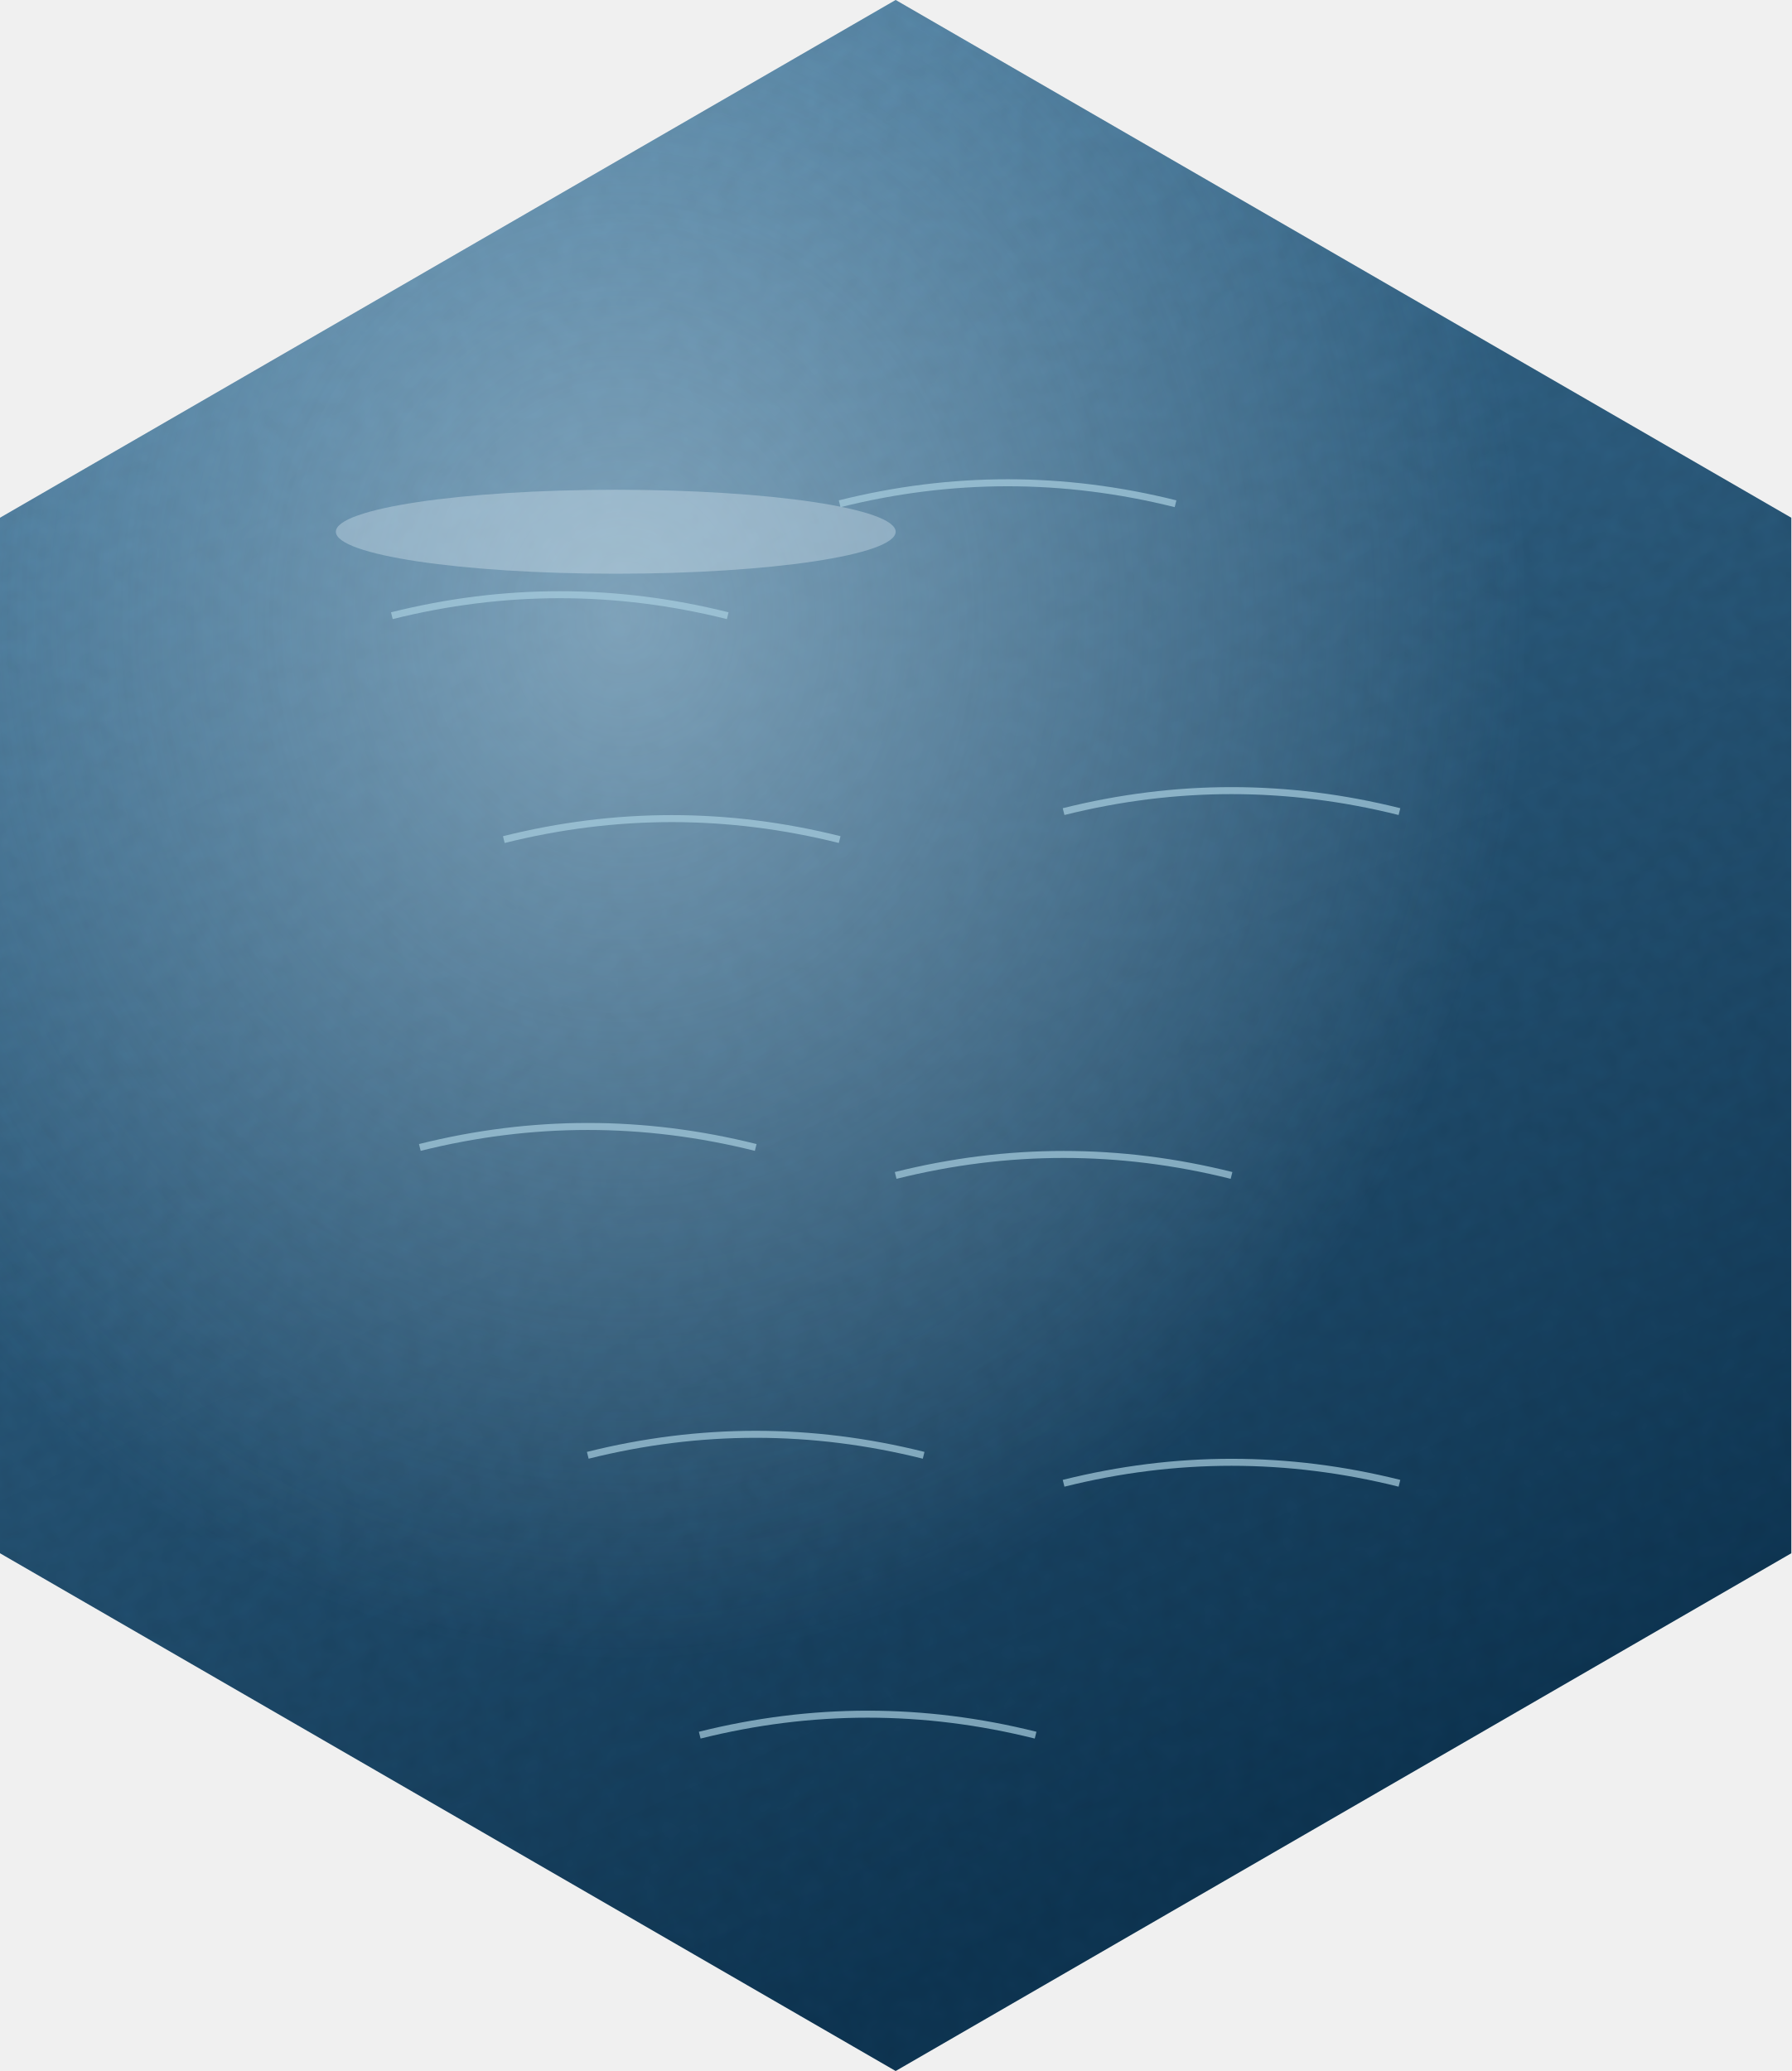
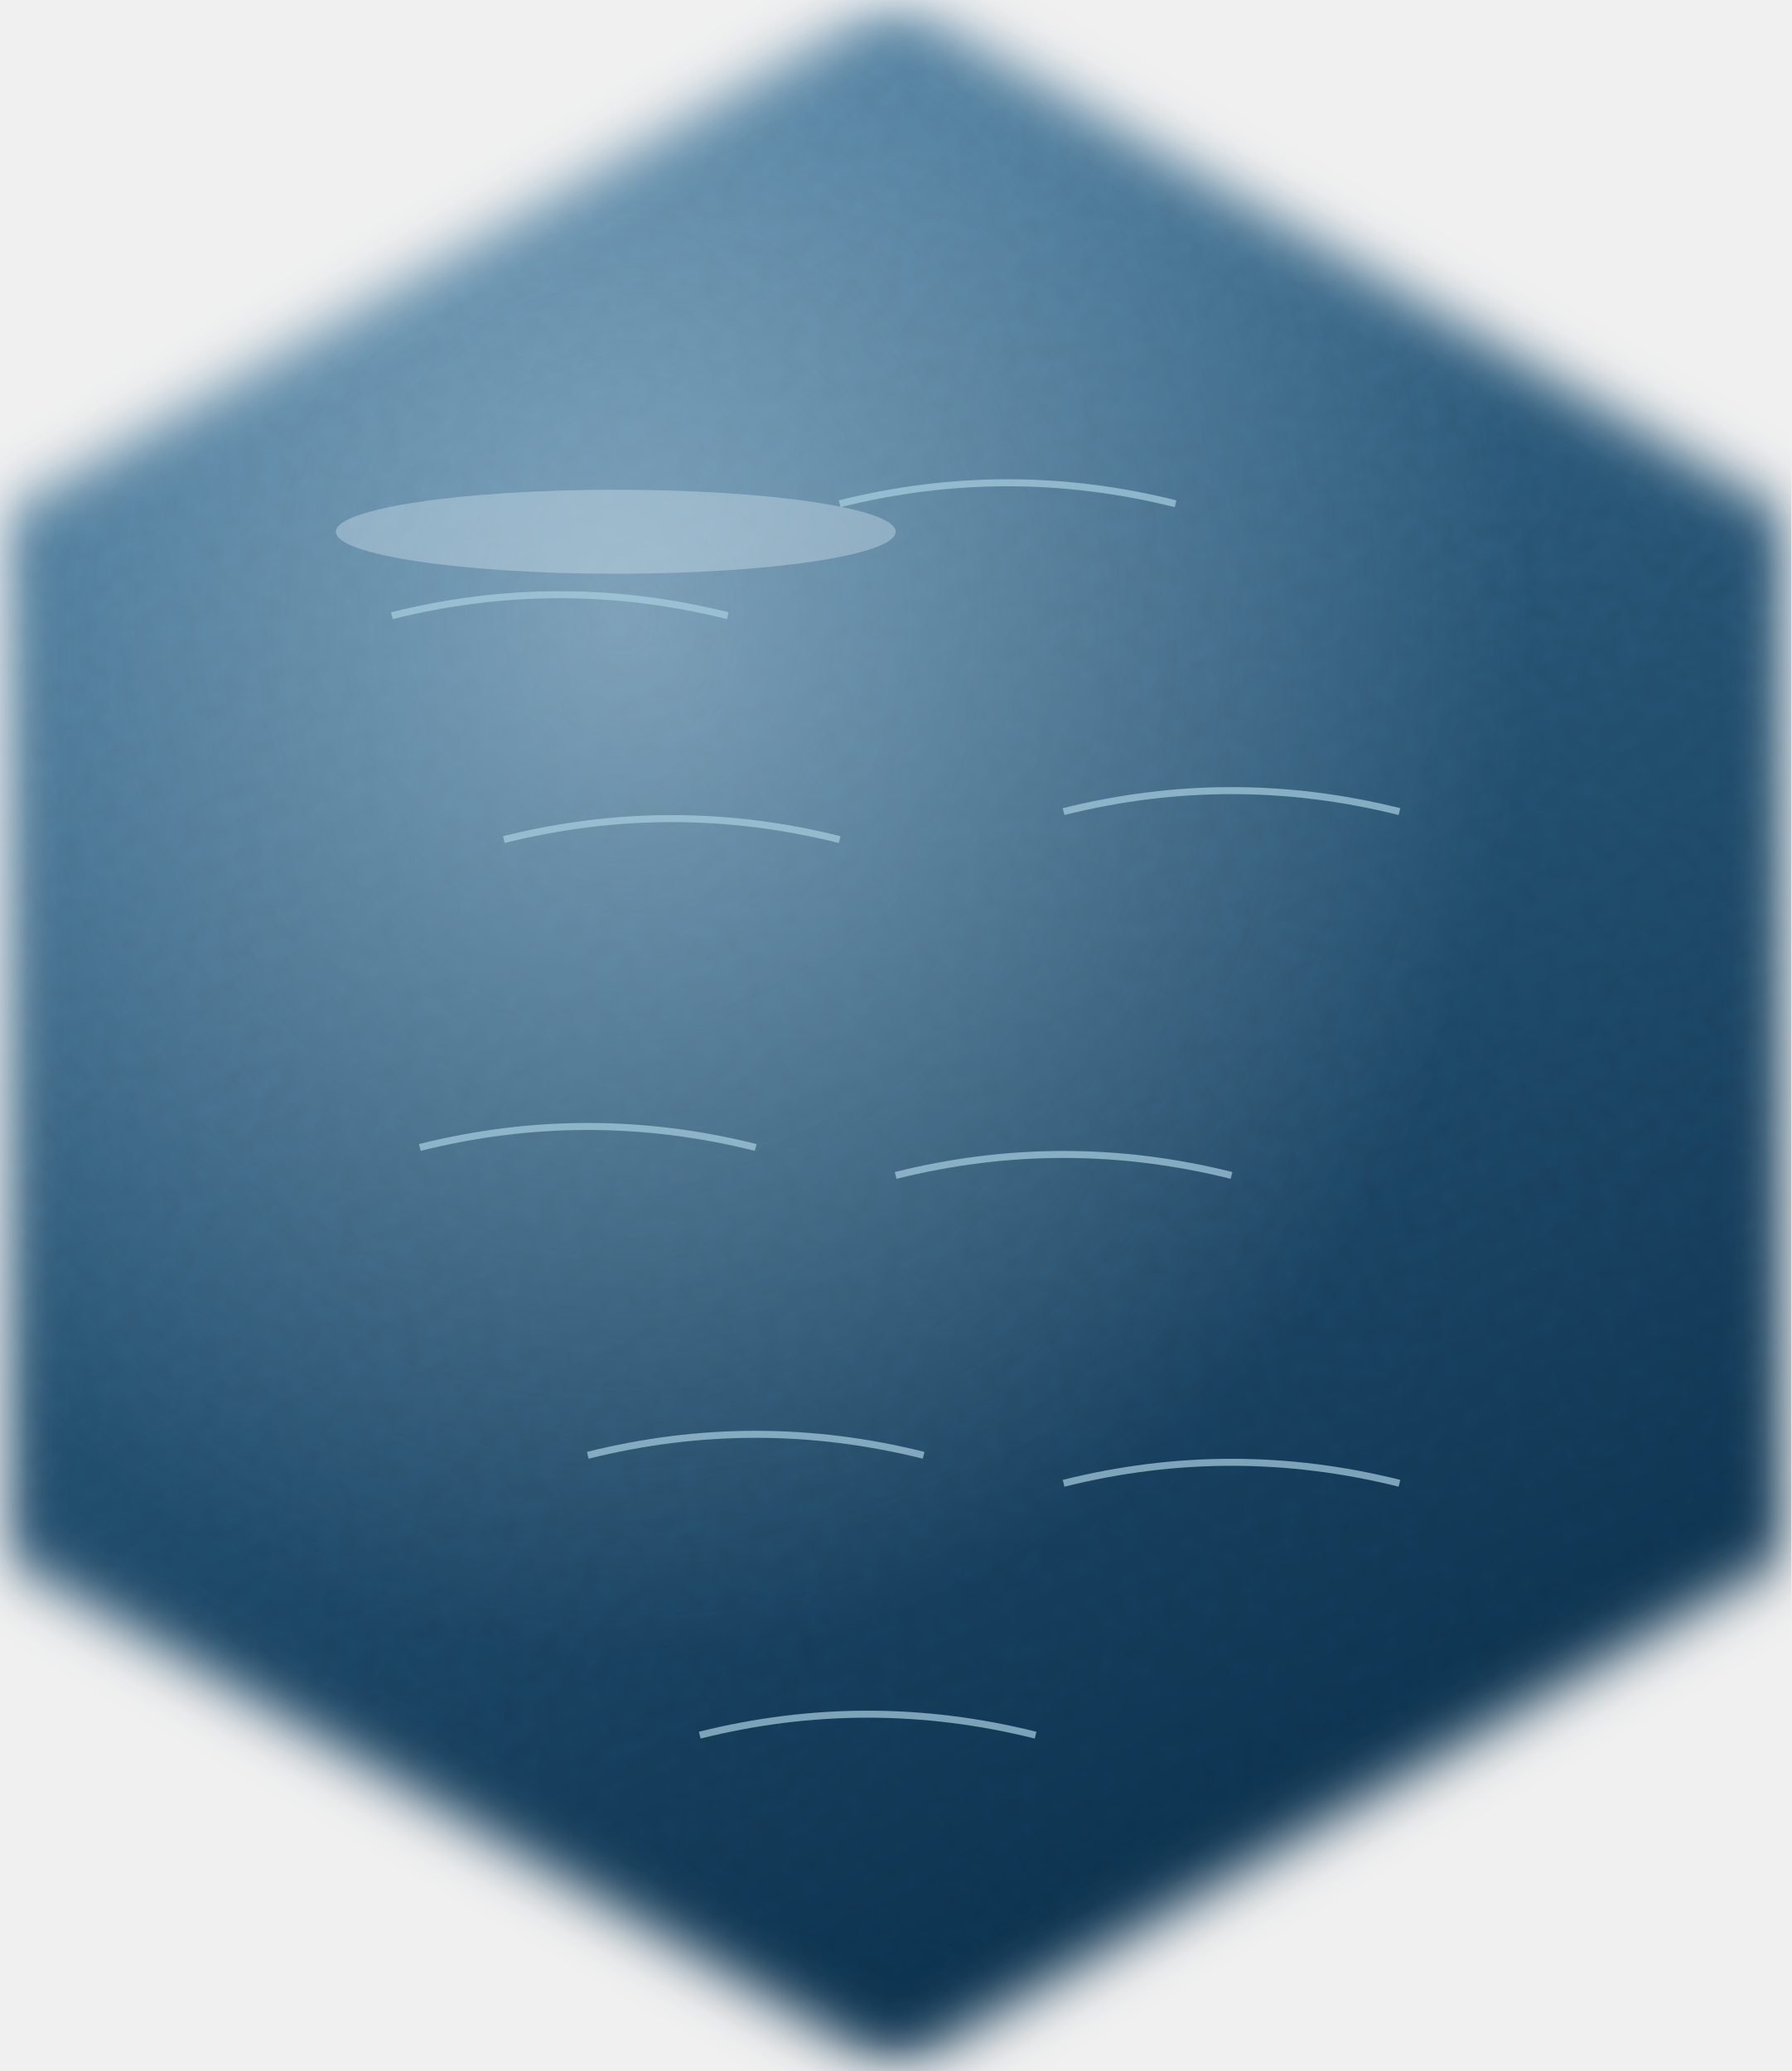
<svg xmlns="http://www.w3.org/2000/svg" viewBox="0 0 128 148" preserveAspectRatio="xMidYMid meet">
  <defs>
    <clipPath id="hex">
      <polygon points="64,0 128,37 128,111 64,148 0,111 0,37" />
    </clipPath>
+     <mask id="softhex">
+       <polygon points="64,0 128,37 128,111 64,148 0,111 0,37" fill="white" filter="url(#hexblur)" />
+     </mask>
+     <filter id="hexblur" x="-10%" y="-10%" width="120%" height="120%">
+       <feGaussianBlur stdDeviation="2" />
+     </filter>
    <linearGradient id="lg-water" x1="0" y1="0" x2="0.4" y2="1">
      <stop offset="0" stop-color="#4a82a8" />
      <stop offset="1" stop-color="#0e3654" />
    </linearGradient>
    <radialGradient id="lg-shine" cx="0.35" cy="0.3" r="0.5">
      <stop offset="0" stop-color="#cce3f0" stop-opacity="0.5" />
      <stop offset="1" stop-color="#cce3f0" stop-opacity="0" />
    </radialGradient>
    <filter id="nz" x="0" y="0" width="1" height="1">
      <feTurbulence type="fractalNoise" baseFrequency="0.7" numOctaves="2" seed="41" />
      <feColorMatrix values="0 0 0 0 0  0 0 0 0 0  0 0 0 0 0  0 0 0 0.14 0" />
      <feComposite in2="SourceGraphic" operator="in" />
    </filter>
  </defs>
-   <g clip-path="url(#hex)">
+   <g mask="url(#softhex)">
    <rect x="0" y="0" width="128" height="148" fill="url(#lg-water)" />
    <rect x="0" y="0" width="128" height="148" fill="#0a2a44" filter="url(#nz)" opacity="0.6" />
    <rect x="0" y="0" width="128" height="148" fill="url(#lg-shine)" />
    <g stroke="#a8cfdf" stroke-width="0.5" fill="none" opacity="0.7">
      <path d="M 28 44 Q 40 41 52 44" />
      <path d="M 60 36 Q 72 33 84 36" />
      <path d="M 36 60 Q 48 57 60 60" />
      <path d="M 76 58 Q 88 55 100 58" />
      <path d="M 30 82 Q 42 79 54 82" />
      <path d="M 64 84 Q 76 81 88 84" />
      <path d="M 42 104 Q 54 101 66 104" />
      <path d="M 76 106 Q 88 103 100 106" />
      <path d="M 50 124 Q 62 121 74 124" />
    </g>
    <ellipse cx="44" cy="38" rx="20" ry="3" fill="#dfeef6" opacity="0.35" />
  </g>
</svg>
